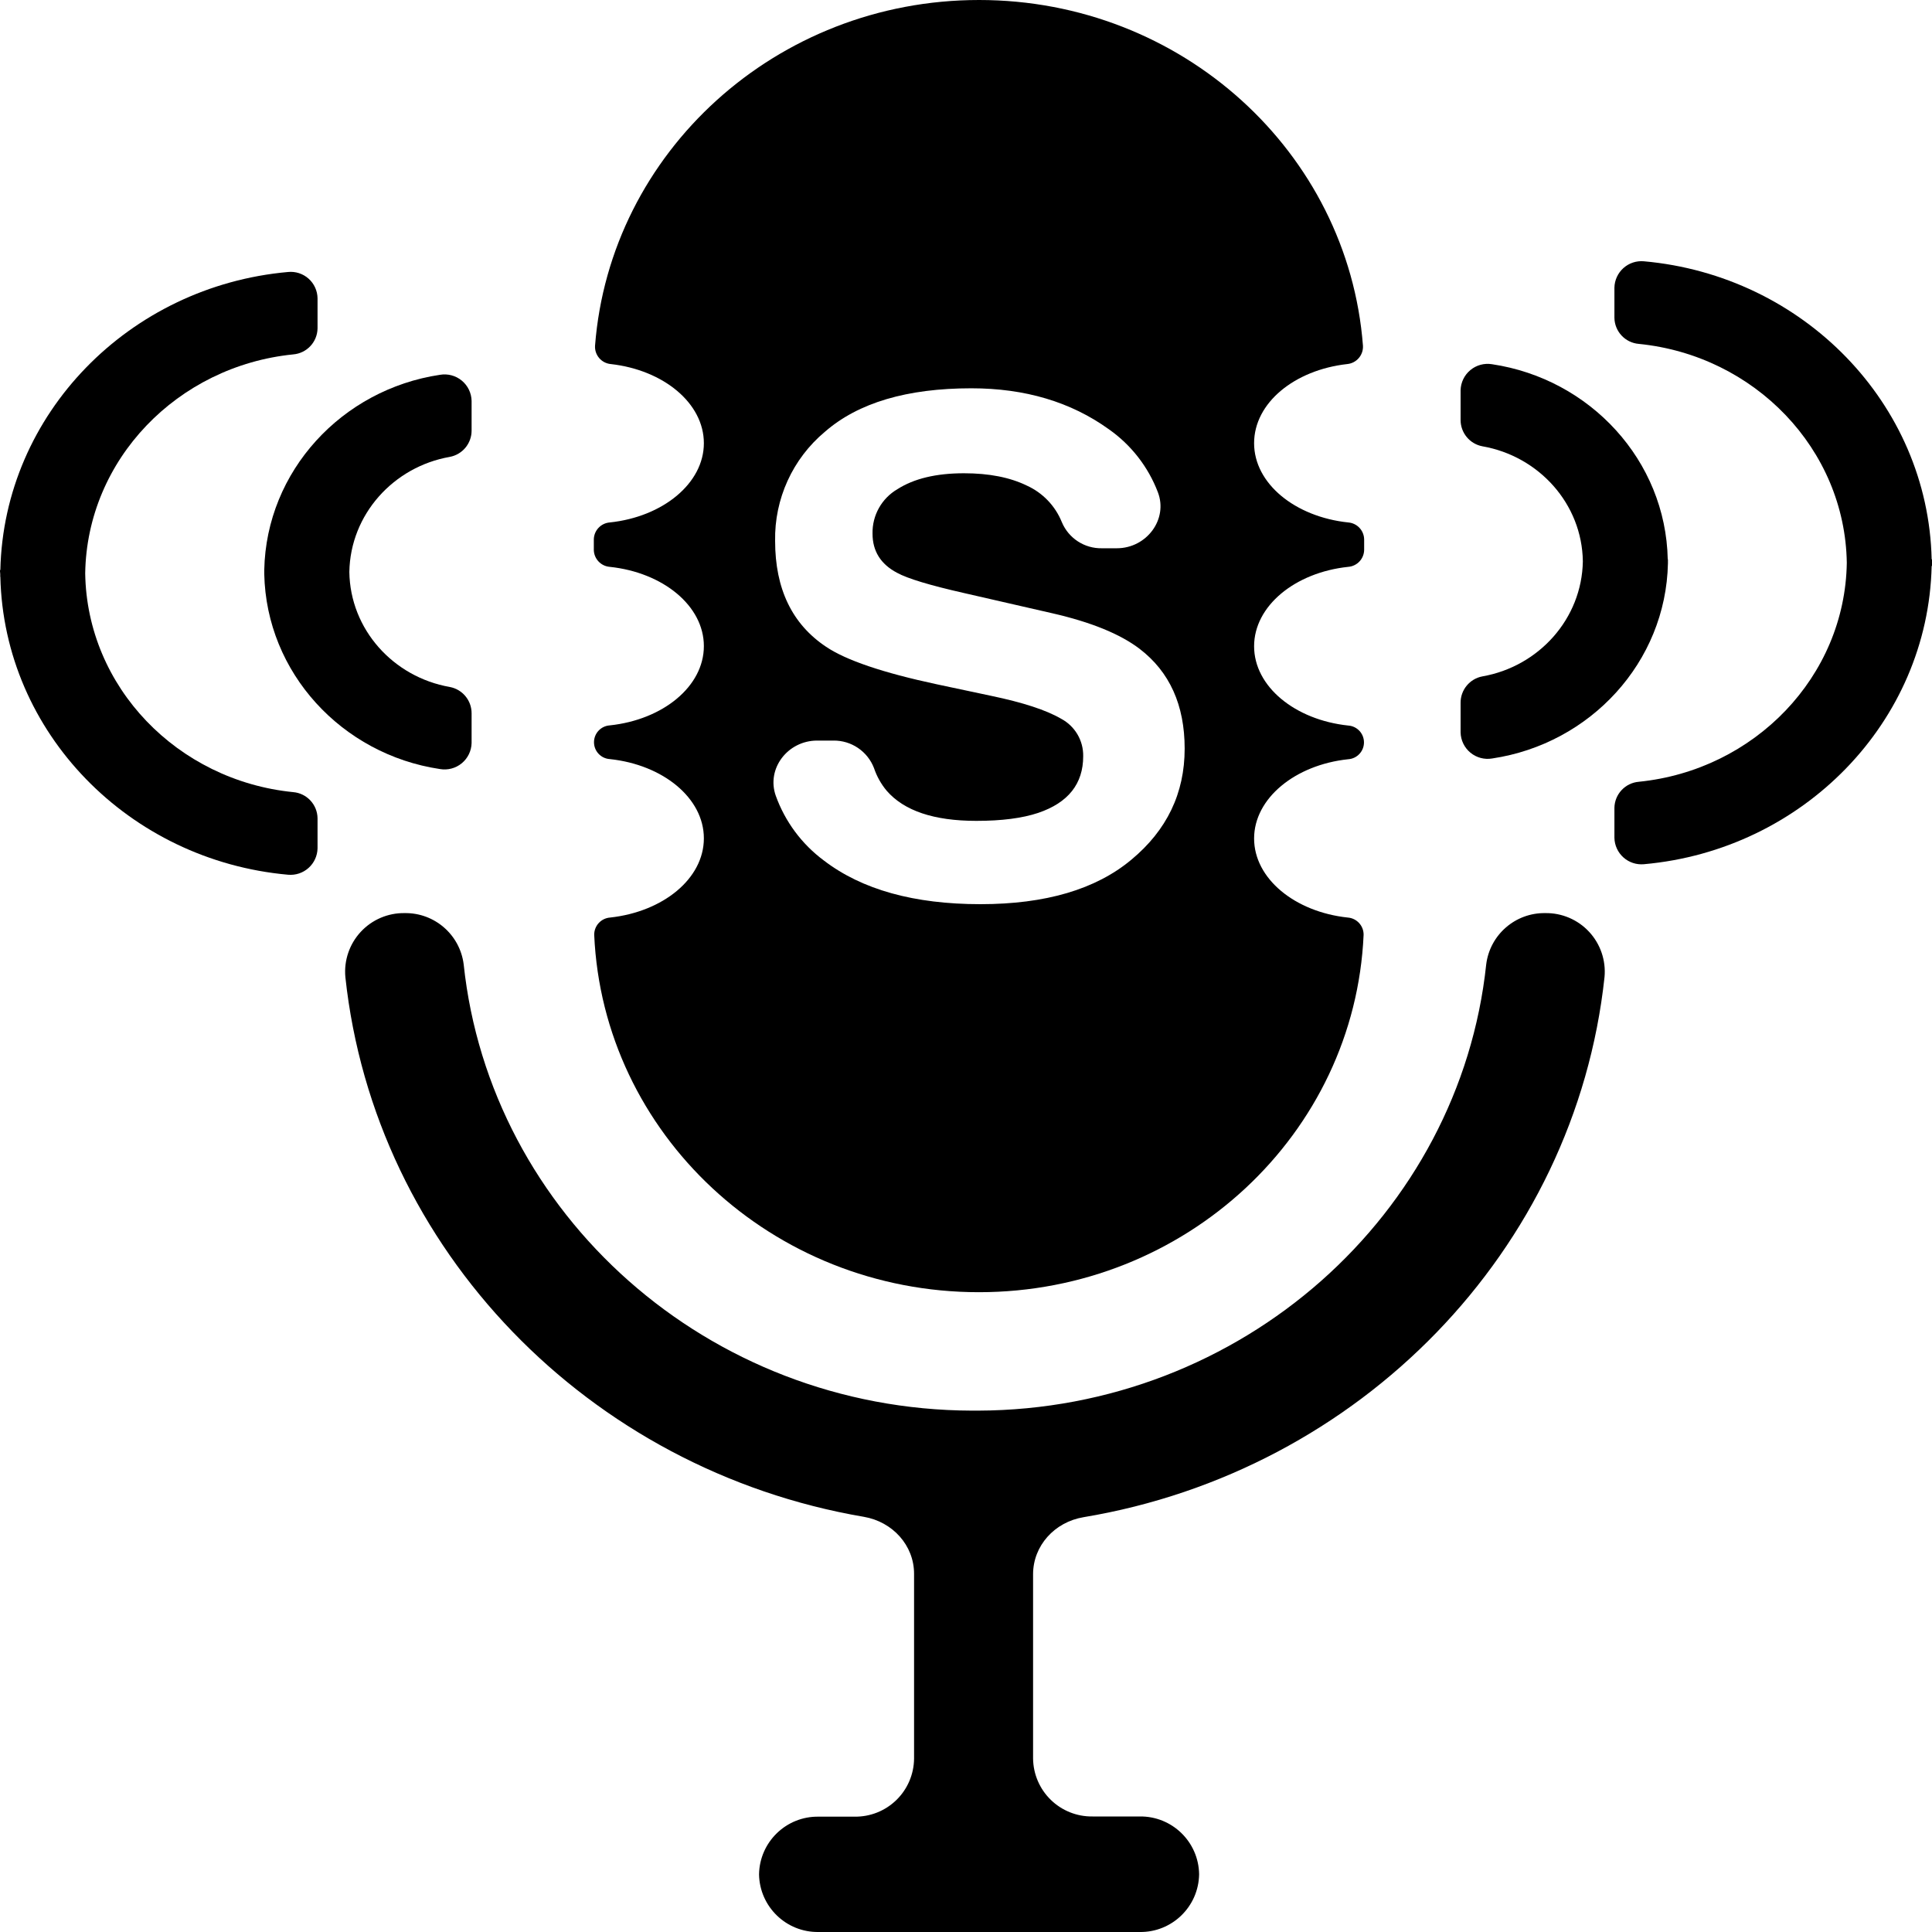
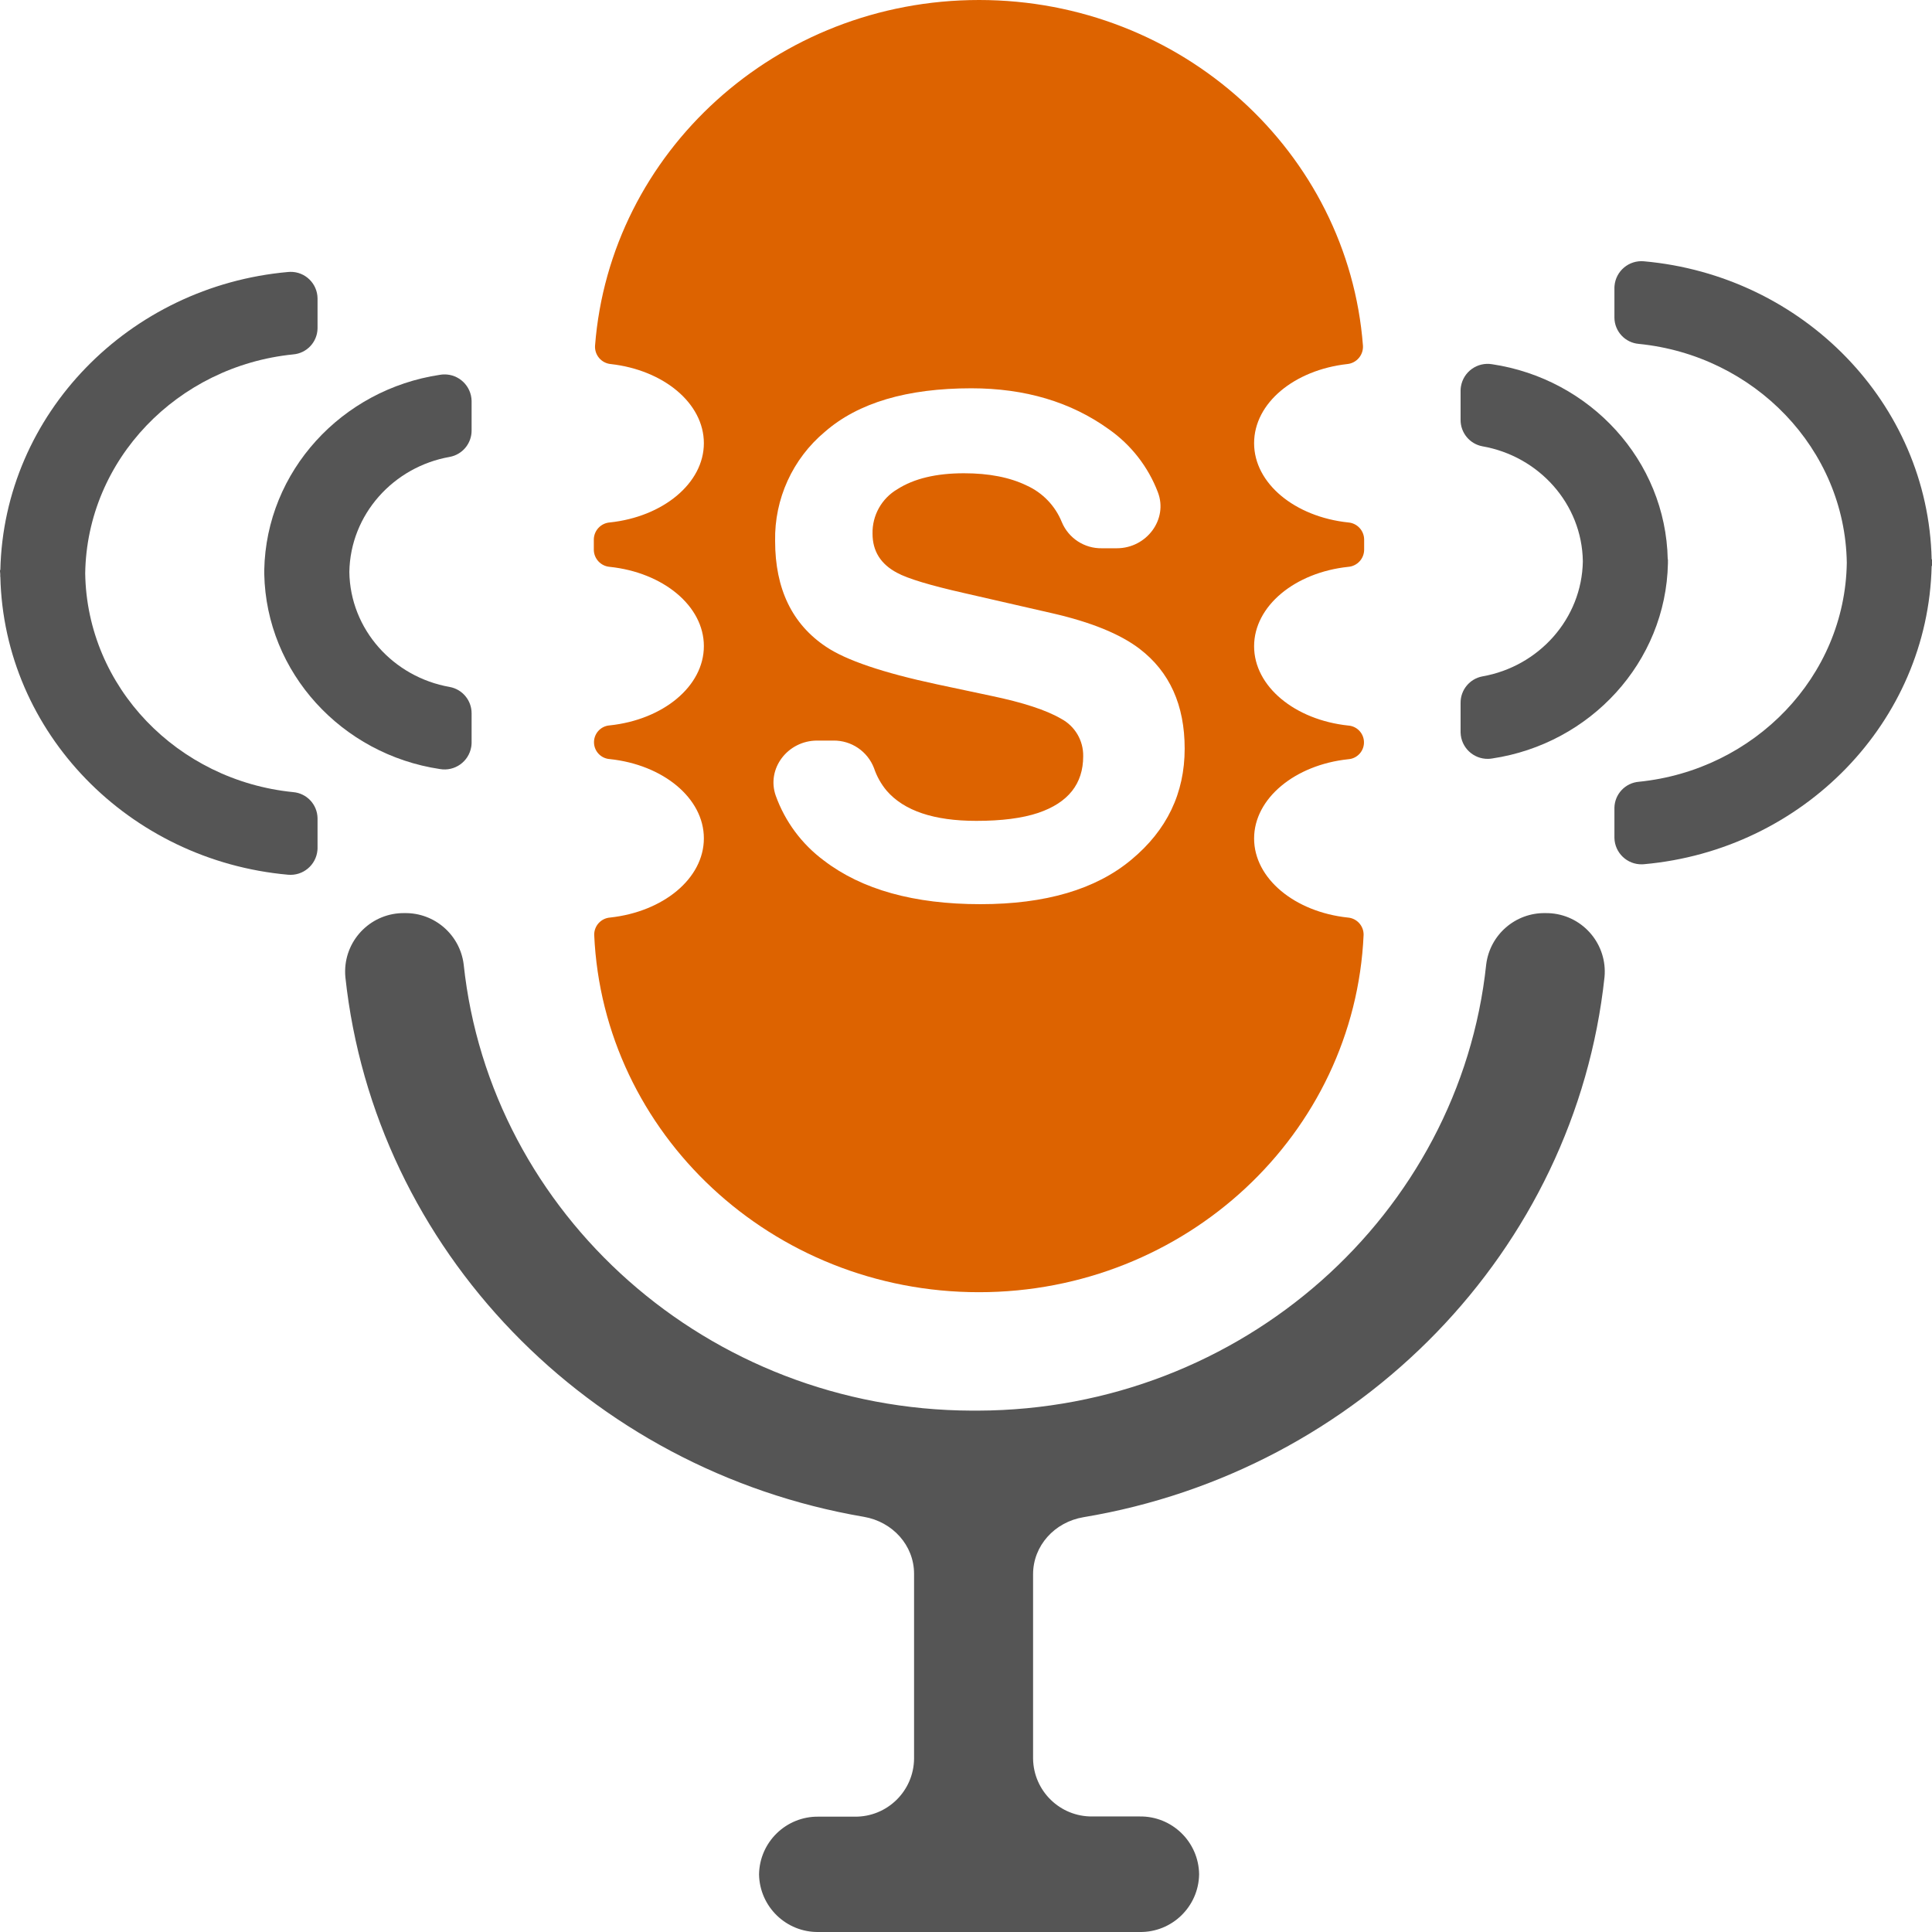
- <svg xmlns="http://www.w3.org/2000/svg" viewBox="0 0 500 500">
-   <g id="Layer_2" data-name="Layer 2">
-     <g id="Layer_1-2" data-name="Layer 1">
-       <path d="M431.66,145.79c0-.17,0-.34,0-.52s0-.34,0-.52h-.05c-.52-25.57-20.08-46.7-45.47-50.49A7,7,0,0,0,378,101v7.66a6.92,6.92,0,0,0,5.64,6.84c14.63,2.56,25.79,14.9,26,29.77-.25,14.88-11.41,27.22-26,29.78a6.92,6.92,0,0,0-5.64,6.84v7.66a7,7,0,0,0,8.19,6.74c25.39-3.79,44.95-24.92,45.47-50.5Z" />
-       <path d="M500,145.62c0-.29,0-.57,0-.86h-.09c-.9-40.4-33.31-73.47-74.48-77.14a7,7,0,0,0-7.62,6.82v7.78A6.88,6.88,0,0,0,424.14,89c29.93,3,53.36,27.21,53.81,56.66-.45,29.45-23.88,53.64-53.81,56.66a6.89,6.89,0,0,0-6.33,6.74v7.78a7,7,0,0,0,7.62,6.82C466.6,220,499,186.88,499.91,146.47H500C500,146.18,500,145.91,500,145.62Z" />
-       <path d="M122.05,111.42v-7.66A7,7,0,0,0,113.86,97c-25.39,3.79-44.95,24.92-45.47,50.5h0c0,.18,0,.34,0,.52s0,.34,0,.51h0c.52,25.58,20.08,46.71,45.47,50.5a7,7,0,0,0,8.19-6.74v-7.66a6.92,6.92,0,0,0-5.64-6.84c-14.63-2.56-25.79-14.9-26-29.77.25-14.88,11.41-27.22,26-29.78A6.92,6.92,0,0,0,122.05,111.42Z" />
-       <path d="M22.05,148.38c.45-29.44,23.88-53.64,53.81-56.66A6.87,6.87,0,0,0,82.18,85V77.2a6.94,6.94,0,0,0-7.62-6.81C33.4,74.05,1,107.12.09,147.52H0c0,.29,0,.57.05.86s0,.57,0,.86H.09c.9,40.4,33.31,73.47,74.47,77.14a7,7,0,0,0,7.62-6.81v-7.79A6.88,6.88,0,0,0,75.86,205C45.93,202,22.5,177.83,22.05,148.38Z" />
-       <path d="M399.91,236.31h0a15.16,15.16,0,0,0-15.28,13.27c-6.85,64.66-63.21,115.29-131.56,115.49h-1.52c-68.35-.2-124.7-50.83-131.55-115.49a15.16,15.16,0,0,0-15.28-13.27h0a15.16,15.16,0,0,0-15.34,16.54c7.56,70.59,63,127.55,134.18,139.7,7.46,1.28,13,7.4,13,14.75v47.85a15.17,15.17,0,0,1-15.39,15h-9.33a15.18,15.18,0,0,0-15.4,14.95h0A15.18,15.18,0,0,0,211.83,500h83.1a15.17,15.17,0,0,0,15.4-14.95h0a15.17,15.17,0,0,0-15.4-14.95H282.75a15.17,15.17,0,0,1-15.39-15V407.41c0-7.37,5.56-13.51,13.05-14.76,71.48-11.91,127.25-69,134.84-139.8A15.16,15.16,0,0,0,399.91,236.31Z" />
-       <path d="M348.92,146.7a4.47,4.47,0,0,0,4.12-4.36v-2.77a4.47,4.47,0,0,0-4.12-4.36c-13.77-1.45-24.36-10.08-24.36-20.51S335,95.76,348.64,94.22a4.51,4.51,0,0,0,4.09-4.78C348.88,39.43,305.89,0,253.38,0S157.88,39.43,154,89.44a4.49,4.49,0,0,0,4.09,4.78c13.63,1.54,24.07,10.12,24.07,20.48s-10.58,19.06-24.36,20.51a4.48,4.48,0,0,0-4.12,4.36v2.77a4.48,4.48,0,0,0,4.12,4.36c13.78,1.45,24.36,10.08,24.36,20.51s-10.58,19.06-24.36,20.52a4.37,4.37,0,0,0,0,8.72c13.78,1.45,24.36,10.08,24.36,20.51s-10.54,19-24.26,20.5a4.44,4.44,0,0,0-4.12,4.47c2.28,51.45,46,92.49,99.56,92.49s97.28-41,99.56-92.49a4.43,4.43,0,0,0-4.11-4.47C335.1,236,324.56,227.37,324.56,217s10.59-19.06,24.36-20.51a4.37,4.37,0,0,0,0-8.72c-13.77-1.46-24.36-10.09-24.36-20.52S335.15,148.15,348.92,146.7Zm-56.15,75.81Q279,234,253.74,234q-25.76,0-40.51-11.29a36.09,36.09,0,0,1-12.46-16.77c-2.48-7,3.08-14.28,10.71-14.28h4.19a11.11,11.11,0,0,1,10.52,7.12,18.16,18.16,0,0,0,3.27,5.85q6.76,7.81,23.21,7.81,9.84,0,16-2.06,11.67-3.95,11.66-14.68A10.76,10.76,0,0,0,274.6,186q-5.72-3.34-18.1-5.92l-14.12-3q-20.82-4.46-28.6-9.7Q200.6,158.58,200.6,140a35.94,35.94,0,0,1,12.89-28.26q12.9-11.25,37.89-11.25,20.87,0,35.6,10.61a35.27,35.27,0,0,1,12.67,16.27c2.7,7-2.89,14.52-10.62,14.52h-3.87a11,11,0,0,1-10.35-6.74,17.64,17.64,0,0,0-9.09-9.49q-6.54-3.18-16.23-3.18-10.8,0-17.24,4.12a13,13,0,0,0-6.44,11.51q0,6.78,6.35,10.13,4.08,2.24,17.33,5.24l22.88,5.24q15,3.44,22.55,9.19,11.67,8.92,11.67,25.84Q306.59,211.06,292.77,222.51Z" />
+ <svg xmlns="http://www.w3.org/2000/svg" version="1.1" id="Layer_1" x="0px" y="0px" width="500px" height="500px" viewBox="0 0 500 500" enable-background="new 0 0 500 500" xml:space="preserve">
+   <g id="Layer_2">
+     <g id="Layer_1-2">
+       <path fill="#555555" d="M431.659,145.79c0-0.17,0-0.34,0-0.52s0-0.34,0-0.52h-0.05c-0.52-25.57-20.08-46.7-45.47-50.49    c-3.814-0.63-7.418,1.95-8.048,5.765c-0.054,0.322-0.085,0.648-0.092,0.976v7.66c-0.02,3.343,2.354,6.222,5.64,6.84    c14.63,2.56,25.79,14.9,26,29.77c-0.25,14.88-11.41,27.22-26,29.78c-3.285,0.619-5.659,3.497-5.64,6.84v7.66    c0.087,3.865,3.291,6.928,7.155,6.841c0.347-0.008,0.692-0.042,1.034-0.101C411.579,192.5,431.14,171.37,431.659,145.79    L431.659,145.79z" />
+       <path fill="#555555" d="M500,145.62c0-0.29,0-0.57,0-0.86h-0.091c-0.899-40.4-33.31-73.47-74.479-77.14    c-3.851-0.343-7.251,2.5-7.594,6.351c-0.015,0.156-0.023,0.313-0.026,0.469v7.78c0.04,3.557,2.784,6.496,6.33,6.78    c29.93,3,53.36,27.21,53.81,56.66c-0.449,29.45-23.88,53.64-53.81,56.66c-3.528,0.287-6.265,3.201-6.33,6.74v7.78    c0.084,3.865,3.285,6.93,7.15,6.846c0.157-0.003,0.313-0.012,0.47-0.026c41.17-3.66,73.57-36.78,74.479-77.19H500    C500,146.18,500,145.91,500,145.62z" />
+       <path fill="#555555" d="M122.05,111.42v-7.66c-0.076-3.865-3.271-6.937-7.137-6.86c-0.354,0.007-0.705,0.041-1.054,0.101    c-25.39,3.79-44.949,24.92-45.47,50.5l0,0c0,0.18,0,0.34,0,0.52s0,0.34,0,0.51l0,0c0.521,25.58,20.08,46.71,45.47,50.5    c3.81,0.658,7.432-1.896,8.09-5.706c0.06-0.342,0.093-0.688,0.101-1.034v-7.66c0.019-3.343-2.354-6.222-5.64-6.84    c-14.631-2.56-25.79-14.9-26-29.77c0.25-14.88,11.409-27.22,26-29.78C119.688,117.623,122.06,114.755,122.05,111.42z" />
+       <path fill="#555555" d="M22.05,148.38c0.45-29.44,23.88-53.64,53.81-56.66c3.521-0.282,6.255-3.188,6.32-6.72v-7.8    c-0.054-3.833-3.203-6.896-7.036-6.843c-0.194,0.002-0.39,0.014-0.584,0.033C33.4,74.05,1,107.12,0.09,147.52H0    c0,0.29,0,0.57,0.05,0.86s0,0.57,0,0.86h0.04c0.9,40.4,33.31,73.47,74.47,77.14c3.851,0.344,7.251-2.5,7.595-6.35    c0.014-0.153,0.021-0.306,0.025-0.46v-7.79c-0.04-3.553-2.778-6.491-6.32-6.78C45.93,202,22.5,177.83,22.05,148.38z" />
+       <path fill="#555555" d="M399.909,236.31L399.909,236.31c-7.732-0.122-14.316,5.597-15.279,13.27    c-6.851,64.66-63.21,115.29-131.561,115.49h-1.52c-68.35-0.2-124.7-50.83-131.55-115.49c-0.964-7.673-7.548-13.392-15.28-13.27    l0,0c-8.371-0.134-15.267,6.543-15.401,14.915c-0.009,0.543,0.012,1.085,0.062,1.625c7.56,70.59,63,127.551,134.18,139.7    c7.46,1.28,13,7.4,13,14.75v47.851c-0.093,8.377-6.96,15.094-15.337,15c-0.018,0-0.035,0-0.053,0h-9.33    c-8.38-0.123-15.274,6.569-15.4,14.949l0,0c0.153,8.357,7.033,15.018,15.391,14.9h83.1c8.377,0.128,15.271-6.56,15.399-14.937    c0-0.005,0-0.009,0-0.014l0,0c-0.12-8.377-7.009-15.07-15.386-14.95c-0.005,0-0.009,0-0.014,0h-12.18    c-8.378,0.122-15.268-6.569-15.39-14.947c0-0.018,0-0.035-0.001-0.053V407.41c0-7.37,5.561-13.51,13.051-14.76    c71.479-11.91,127.249-69,134.839-139.801c0.764-8.337-5.377-15.715-13.715-16.479    C400.994,236.322,400.452,236.301,399.909,236.31z" />
+       <path fill="#DD6300" d="M348.92,146.7c2.289-0.18,4.07-2.064,4.119-4.36v-2.77c-0.049-2.296-1.83-4.181-4.119-4.36    c-13.771-1.45-24.36-10.08-24.36-20.51c0-10.43,10.44-18.94,24.08-20.48c2.433-0.222,4.246-2.342,4.09-4.78    C348.88,39.43,305.89,0,253.38,0S157.88,39.43,154,89.44c-0.168,2.442,1.651,4.568,4.09,4.78c13.63,1.54,24.07,10.12,24.07,20.48    c0,10.36-10.58,19.06-24.36,20.51c-2.287,0.184-4.066,2.066-4.12,4.36v2.77c0.054,2.294,1.833,4.176,4.12,4.36    c13.78,1.45,24.36,10.08,24.36,20.51c0,10.43-10.58,19.06-24.36,20.52c-2.408,0.163-4.228,2.248-4.064,4.655    c0.147,2.181,1.884,3.917,4.064,4.065c13.78,1.45,24.36,10.08,24.36,20.51s-10.54,19-24.261,20.5    c-2.338,0.169-4.142,2.126-4.12,4.47c2.28,51.45,46,92.49,99.561,92.49c53.56,0,97.279-41,99.56-92.49    c0.027-2.342-1.773-4.301-4.11-4.47C335.1,236,324.56,227.37,324.56,217s10.59-19.06,24.36-20.51    c2.407-0.164,4.228-2.248,4.064-4.656c-0.148-2.181-1.884-3.917-4.064-4.064c-13.771-1.46-24.36-10.09-24.36-20.52    S335.15,148.15,348.92,146.7z M292.77,222.51C283.59,230.17,270.58,234,253.74,234c-17.174,0-30.677-3.763-40.511-11.29    c-5.716-4.239-10.051-10.074-12.46-16.77c-2.479-7,3.08-14.28,10.71-14.28h4.19c4.651-0.063,8.85,2.778,10.52,7.12    c0.718,2.136,1.827,4.12,3.271,5.85c4.507,5.207,12.243,7.81,23.21,7.81c6.56,0,11.894-0.687,16-2.06    c7.78-2.633,11.667-7.526,11.66-14.68c0.07-4.055-2.145-7.805-5.73-9.7c-3.813-2.227-9.847-4.2-18.1-5.92l-14.12-3    c-13.88-2.974-23.413-6.207-28.601-9.7c-8.786-5.867-13.18-14.993-13.18-27.38c-0.206-10.886,4.534-21.279,12.891-28.26    c8.6-7.5,21.229-11.25,37.89-11.25c13.913,0,25.78,3.537,35.6,10.61c5.75,4.04,10.162,9.706,12.67,16.27    c2.7,7-2.89,14.52-10.62,14.52h-3.869c-4.505,0.085-8.606-2.586-10.351-6.74c-1.694-4.216-4.95-7.615-9.09-9.49    c-4.36-2.12-9.77-3.18-16.229-3.18c-7.2,0-12.947,1.374-17.24,4.12c-4.078,2.382-6.544,6.788-6.44,11.51    c0,4.52,2.117,7.897,6.351,10.13c2.72,1.493,8.496,3.24,17.33,5.24l22.88,5.24c10,2.293,17.517,5.356,22.55,9.19    c7.779,5.946,11.67,14.56,11.67,25.84C306.59,205.29,301.983,214.876,292.77,222.51L292.77,222.51z" />
    </g>
  </g>
</svg>
